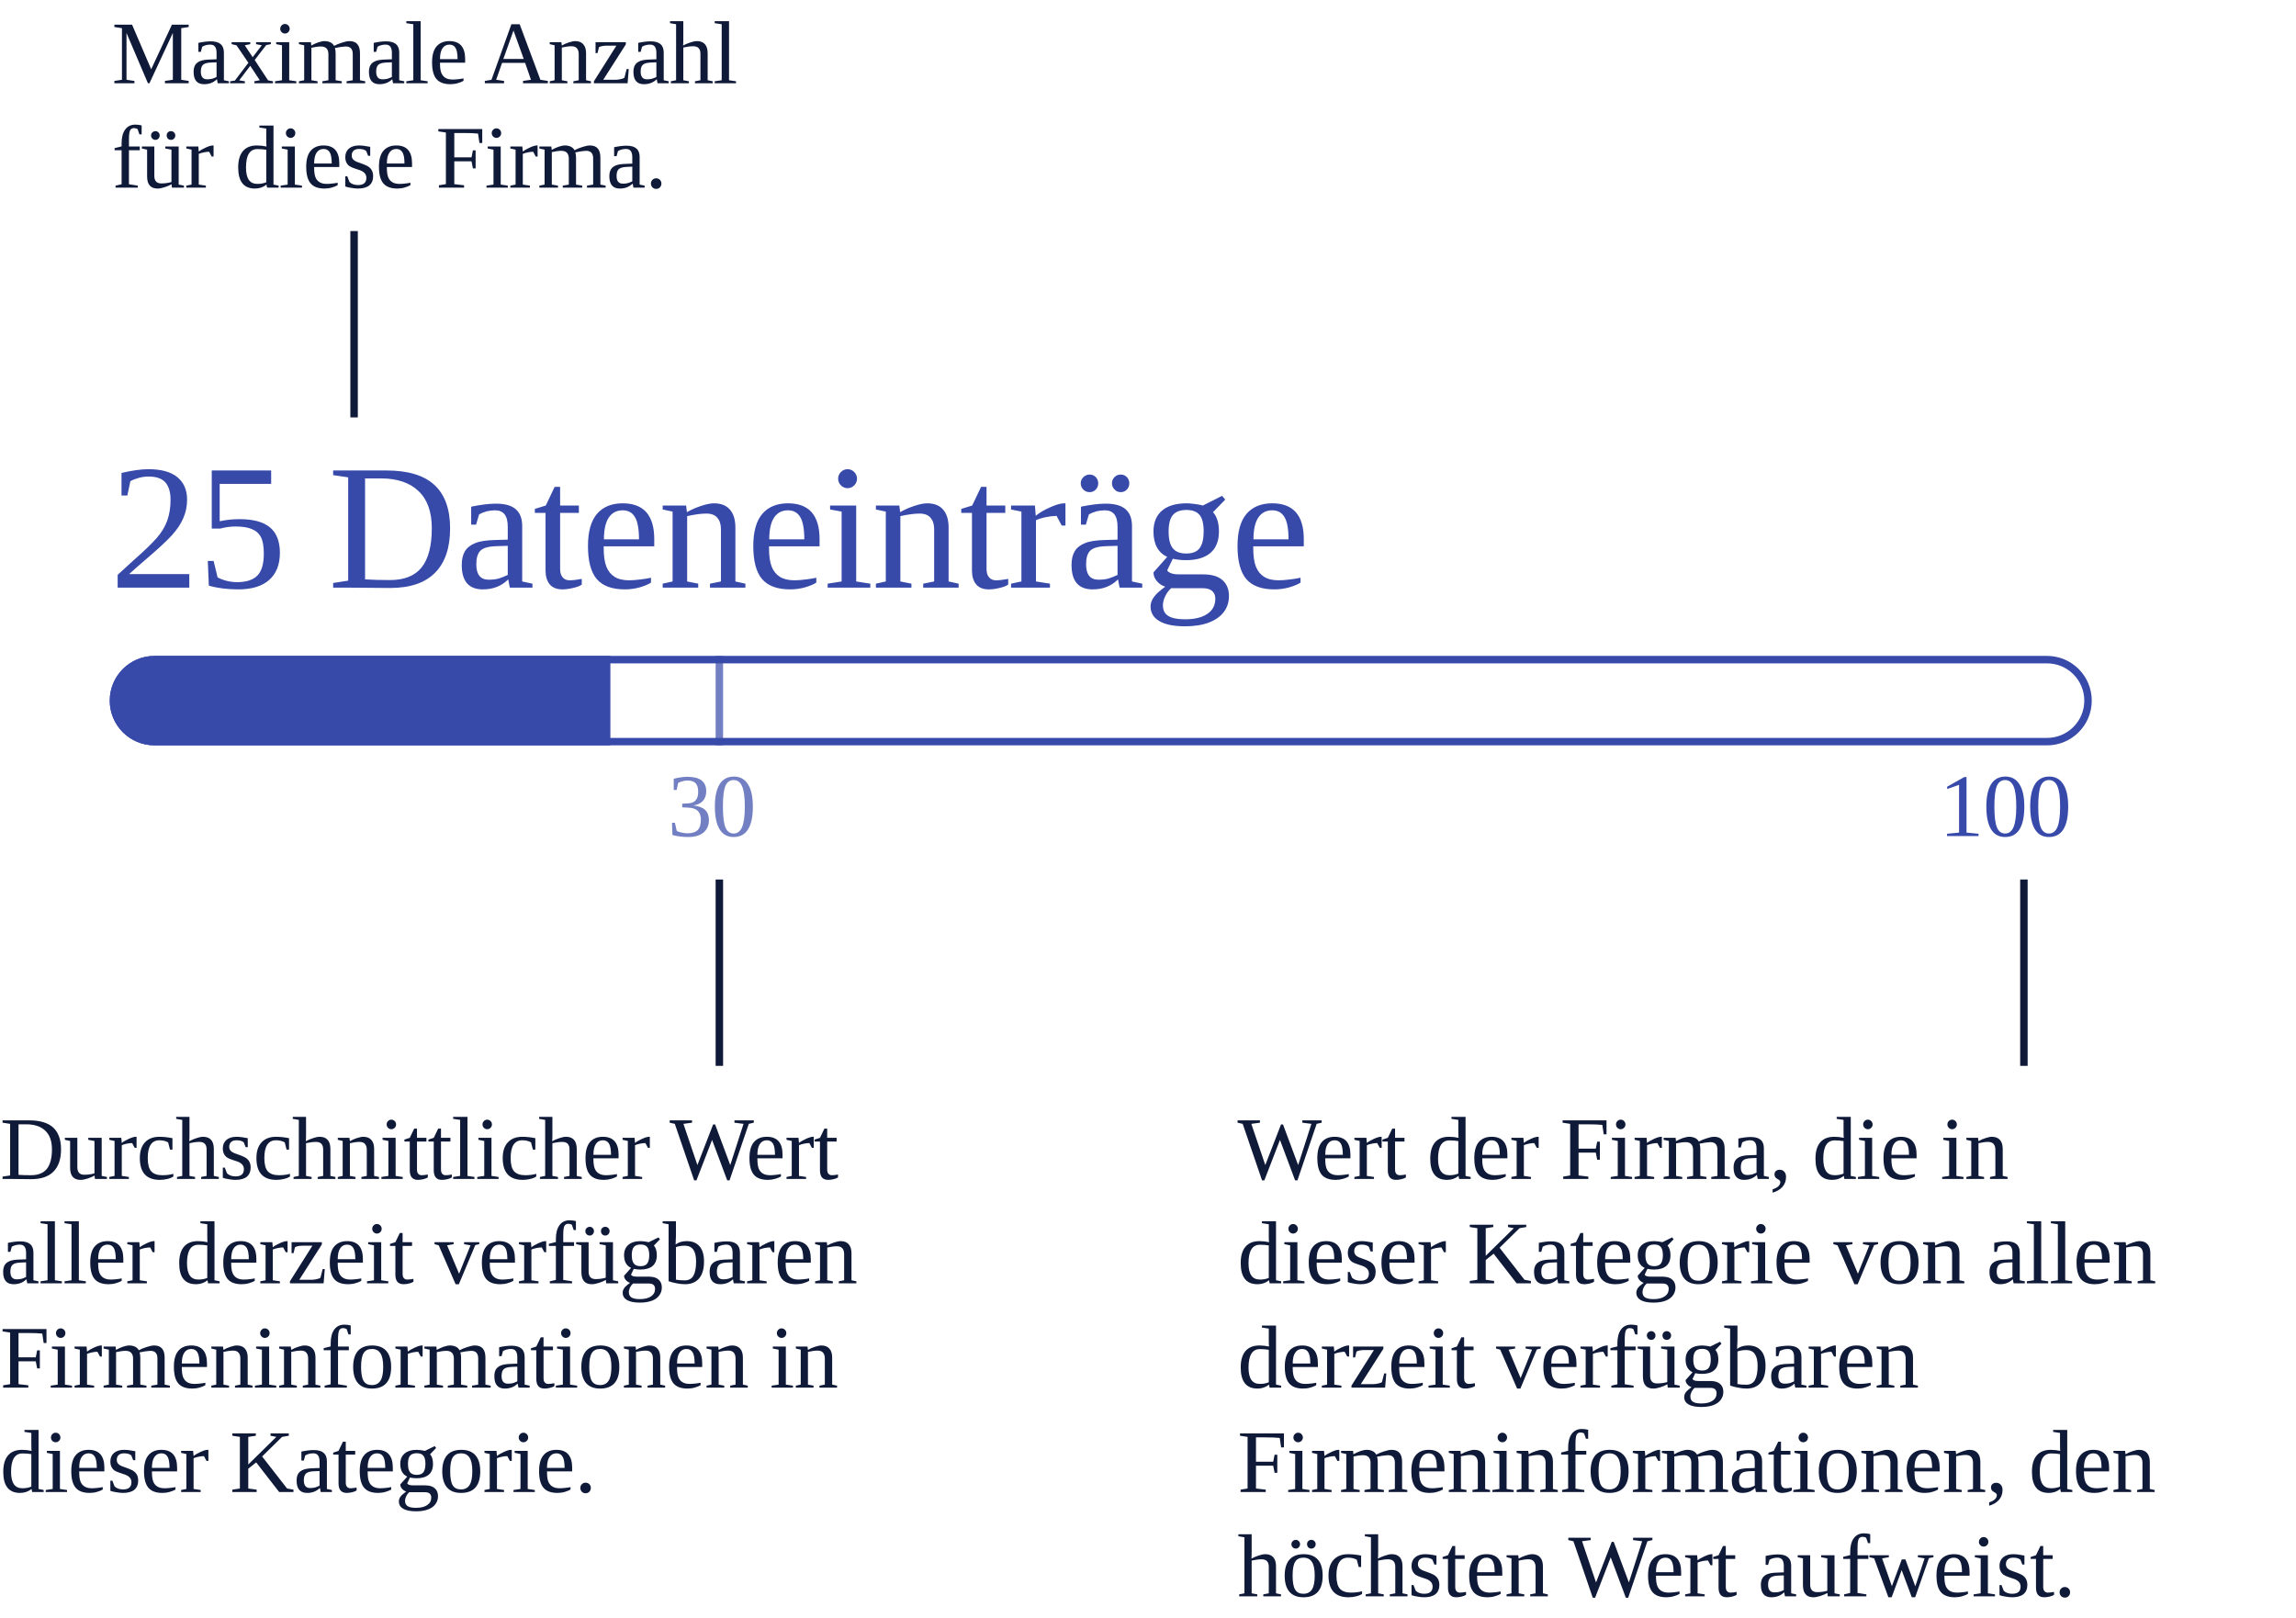
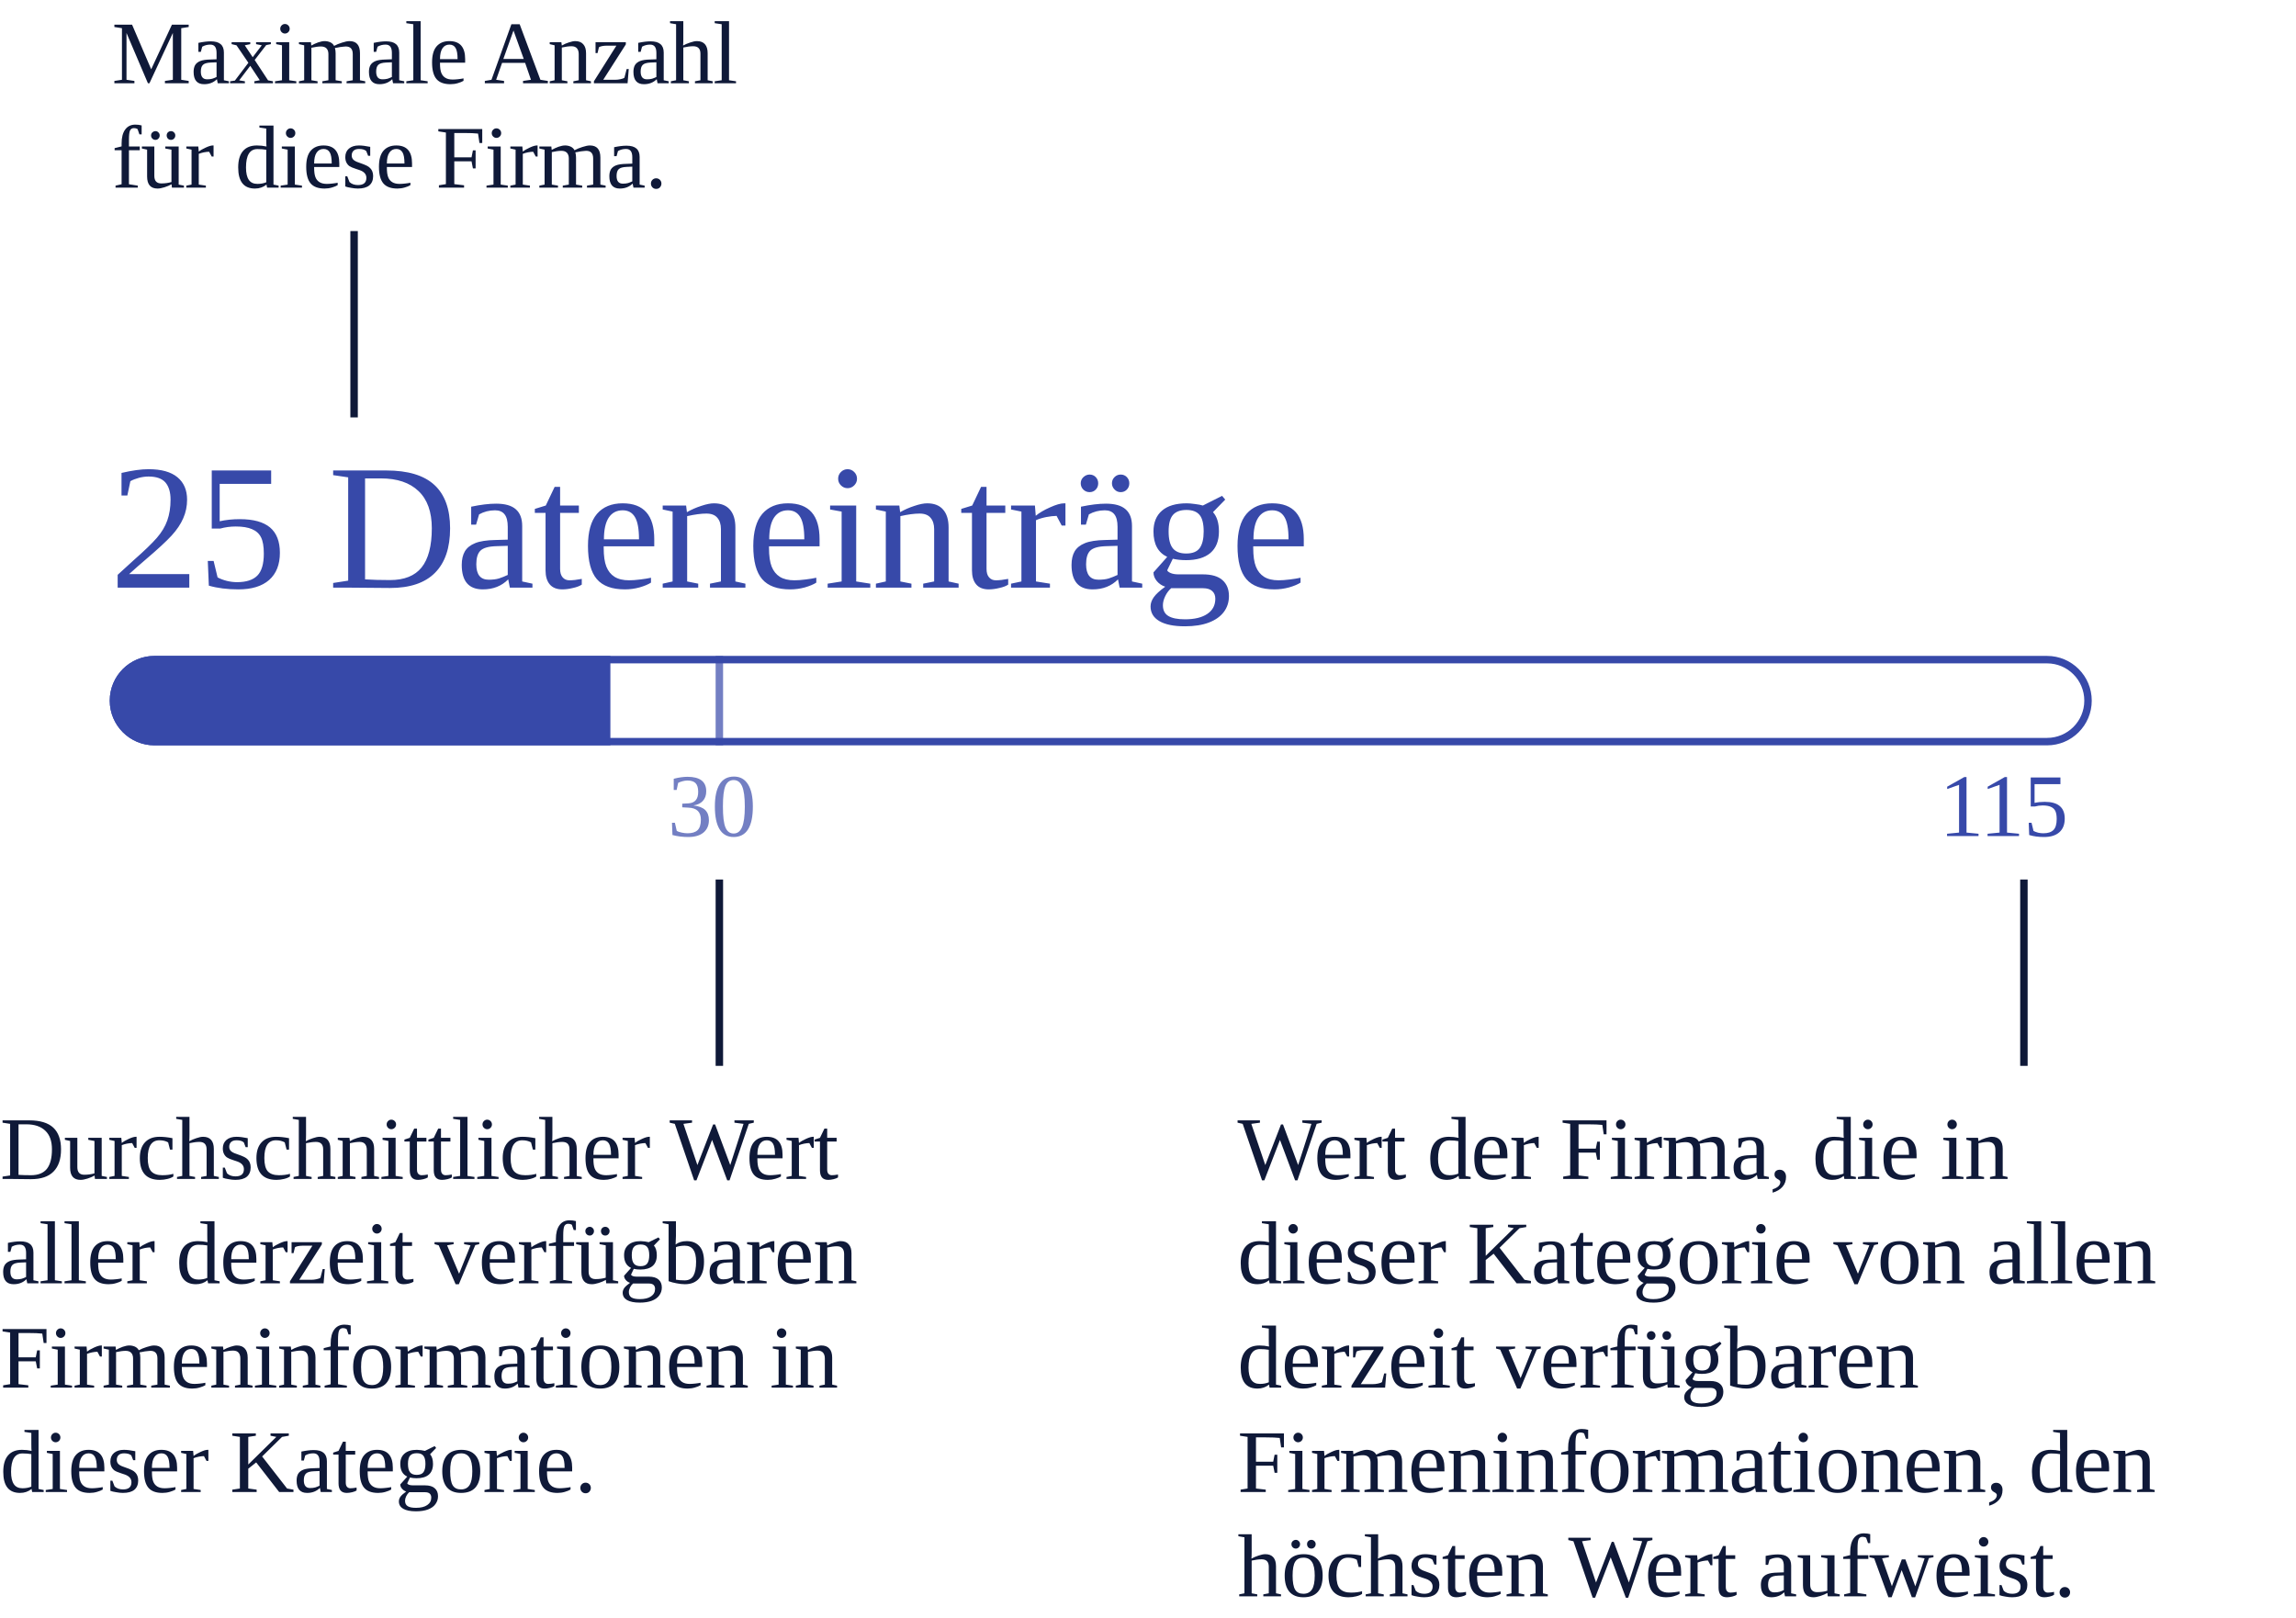
<svg xmlns="http://www.w3.org/2000/svg" width="308" height="217" viewBox="0 0 308 217" fill="none">
  <g id="featuredCompany">
    <g id="Bar">
-       <text id="100" fill="#3749A9" xml:space="preserve" style="white-space: pre" font-family="Jost*" font-size="12" letter-spacing="-0.01em">
-         <tspan x="260.128" y="112.17">100</tspan>
+       <text id="115" fill="#3749A9" xml:space="preserve" style="white-space: pre" font-family="Jost*" font-size="12" letter-spacing="-0.01em">
+         <tspan x="260.128" y="112.17">115</tspan>
      </text>
      <text id="30" opacity="0.7" fill="#3749A9" xml:space="preserve" style="white-space: pre" font-family="Jost*" font-size="12" letter-spacing="-0.01em">
        <tspan x="89.567" y="112.17">30</tspan>
      </text>
      <rect id="Rectangle 693" x="15.221" y="88.5" width="264.88" height="11" rx="5.5" stroke="#3749A9" />
      <path id="Rectangle 692" d="M14.721 94C14.721 90.686 17.407 88 20.721 88H81.881V100H20.721C17.407 100 14.721 97.314 14.721 94Z" fill="#3749A9" />
      <line id="Line 164" opacity="0.7" x1="96.5" y1="88" x2="96.5" y2="100" stroke="#3749A9" />
      <text id="highlighted1" fill="#3749A9" xml:space="preserve" style="white-space: pre" font-family="Jost*" font-size="24" letter-spacing="-0.01em">
        <tspan x="14.721" y="78.84">25 Dateneinträge</tspan>
      </text>
    </g>
    <text id="text2" fill="#0F1938" xml:space="preserve" style="white-space: pre" font-family="Jost*" font-size="12" letter-spacing="-0.01em">
      <tspan x="0" y="158.17">Durchschnittlicher Wert </tspan>
      <tspan x="0" y="172.17">aller derzeit verfügbaren </tspan>
      <tspan x="0" y="186.17">Firmeninformationen in </tspan>
      <tspan x="0" y="200.17">dieser Kategorie.</tspan>
    </text>
    <text id="text1" fill="#0F1938" xml:space="preserve" style="white-space: pre" font-family="Jost*" font-size="12" letter-spacing="-0.01em">
      <tspan x="15" y="11.17">Maximale Anzahl </tspan>
      <tspan x="15" y="25.17">für diese Firma.</tspan>
    </text>
    <line id="Line 163" x1="96.5" y1="143" x2="96.5" y2="118" stroke="#0F1938" />
    <line id="Line 166" x1="47.5" y1="56" x2="47.5" y2="31" stroke="#0F1938" />
    <line id="Line 165" x1="271.5" y1="143" x2="271.5" y2="118" stroke="#0F1938" />
    <text id="text3" fill="#0F1938" xml:space="preserve" style="white-space: pre" font-family="Jost*" font-size="12" letter-spacing="-0.01em">
      <tspan x="166" y="158.17">Wert der Firma, die in </tspan>
      <tspan x="166" y="172.17">dieser Kategorie von allen </tspan>
      <tspan x="166" y="186.17">derzeit verfügbaren </tspan>
      <tspan x="166" y="200.17">Firmeninformationen, den </tspan>
      <tspan x="166" y="214.17">höchsten Wert aufweist. </tspan>
    </text>
  </g>
</svg>
